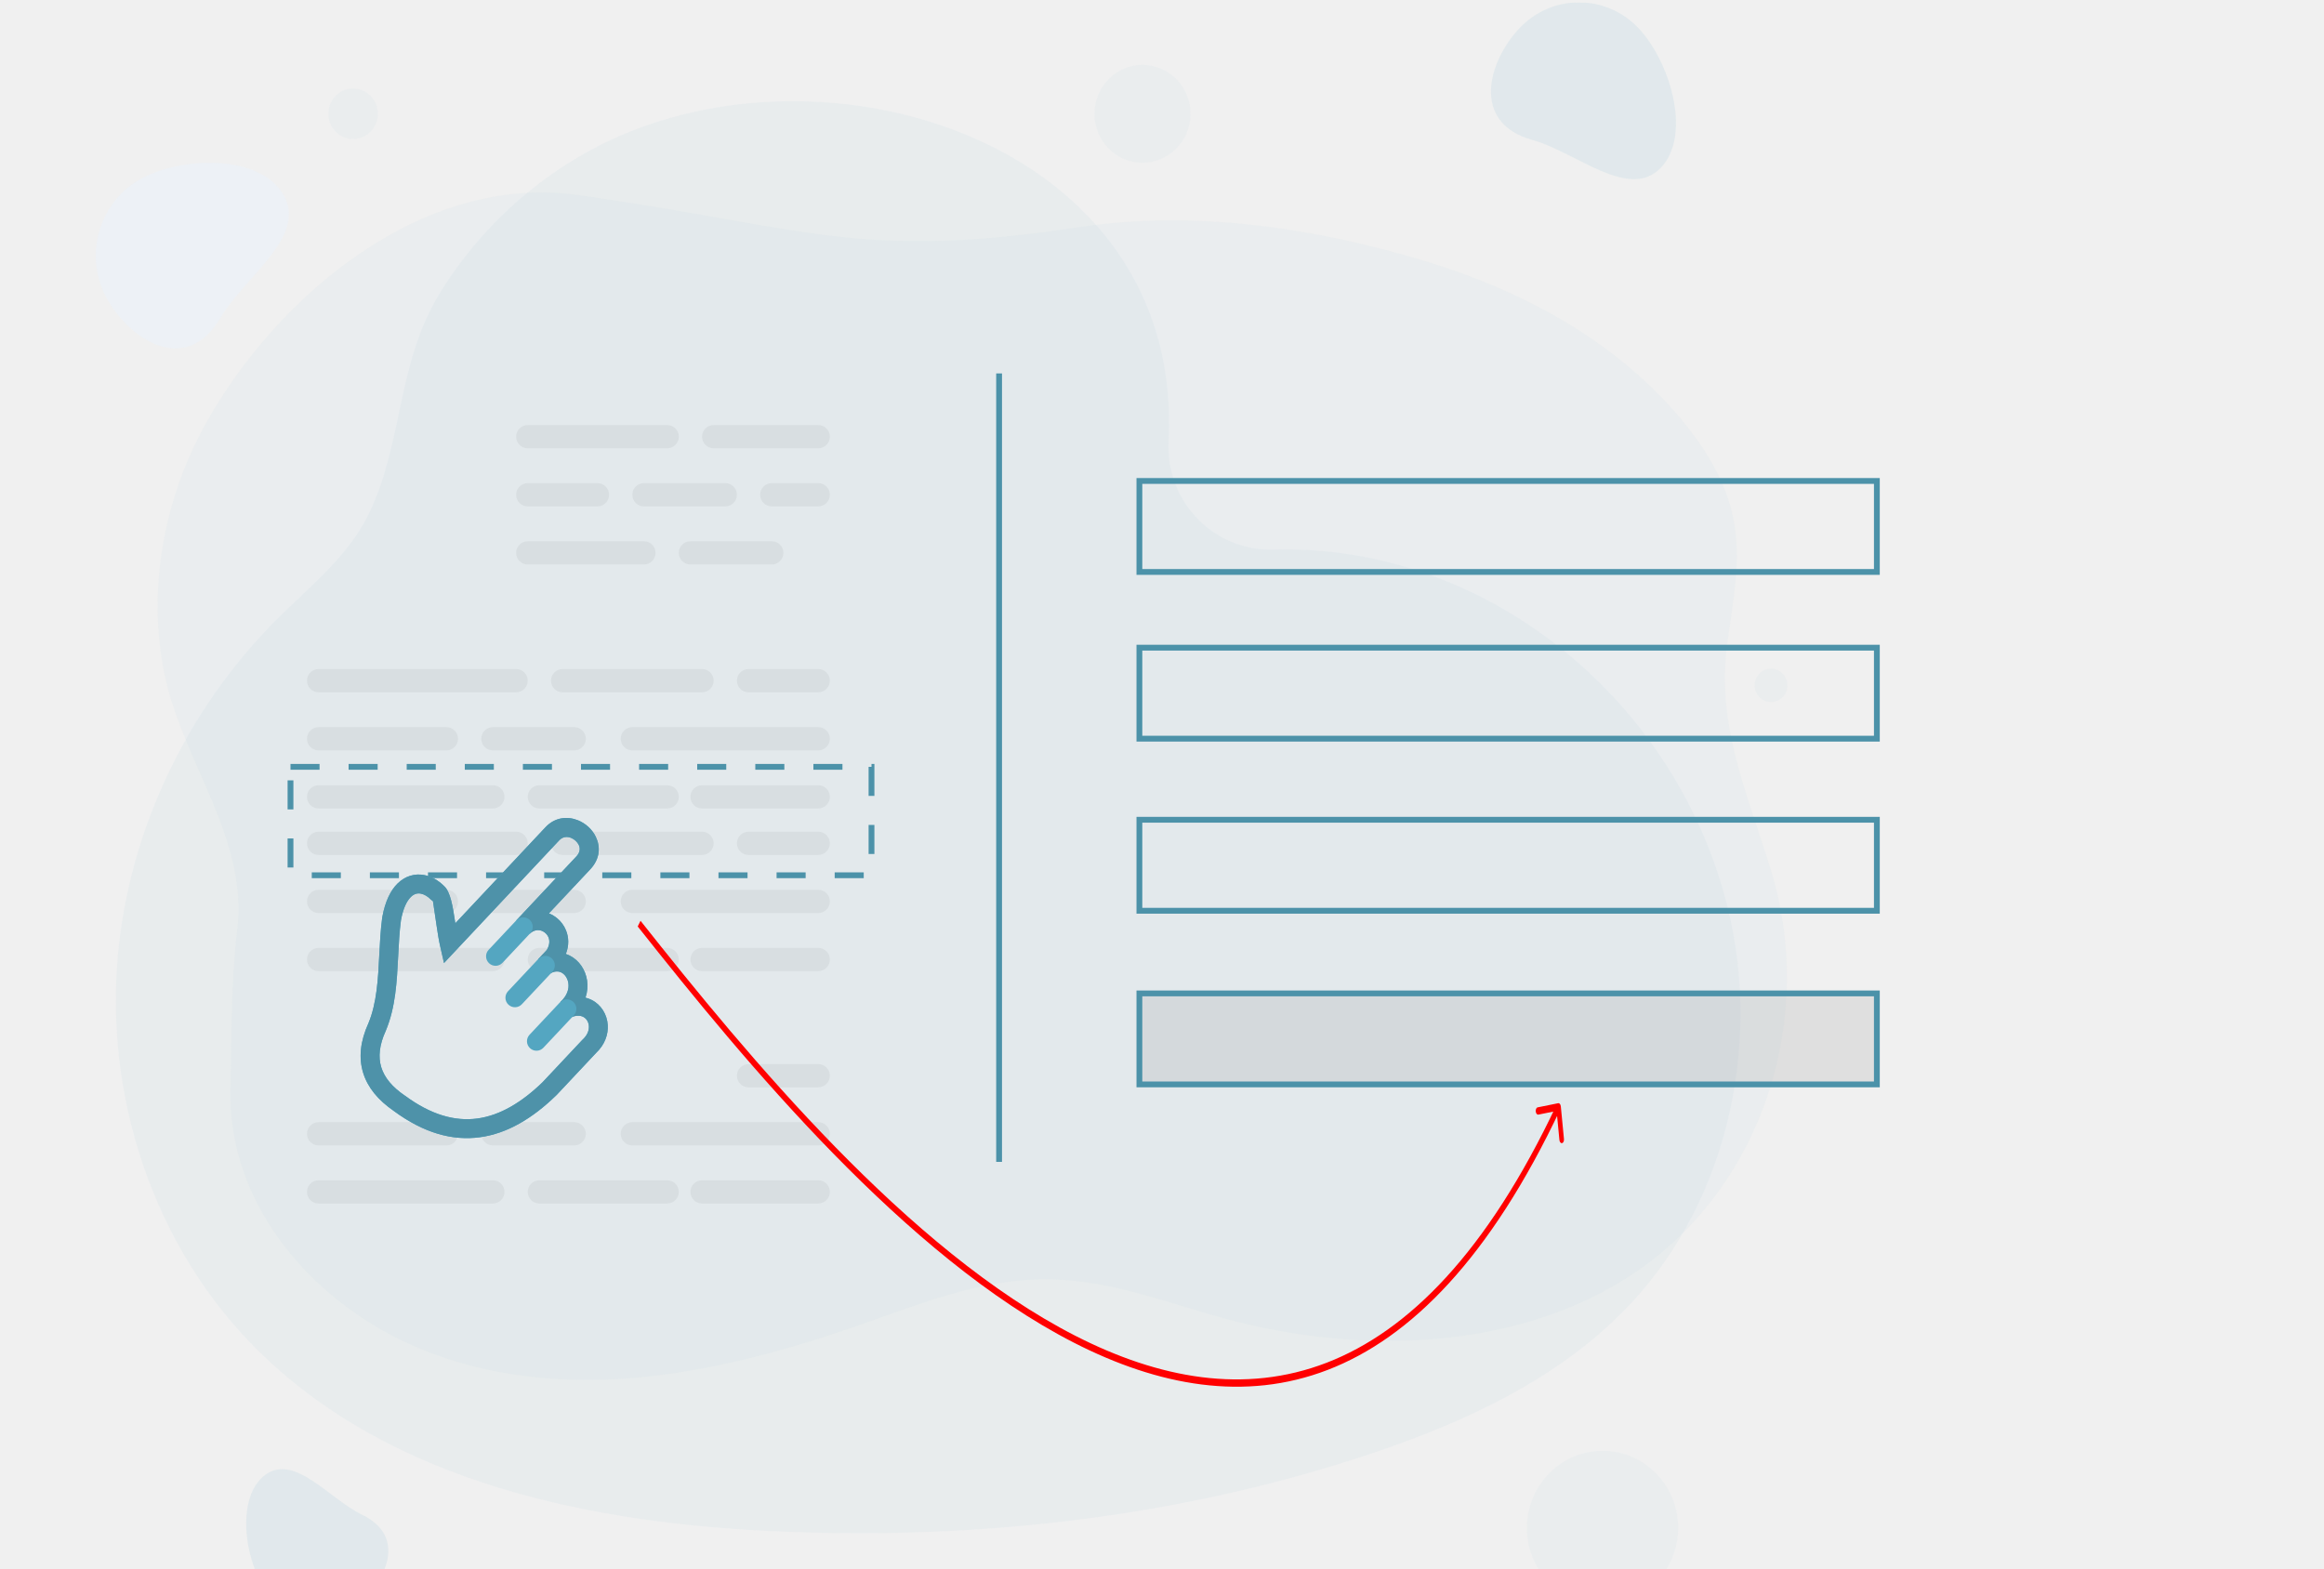
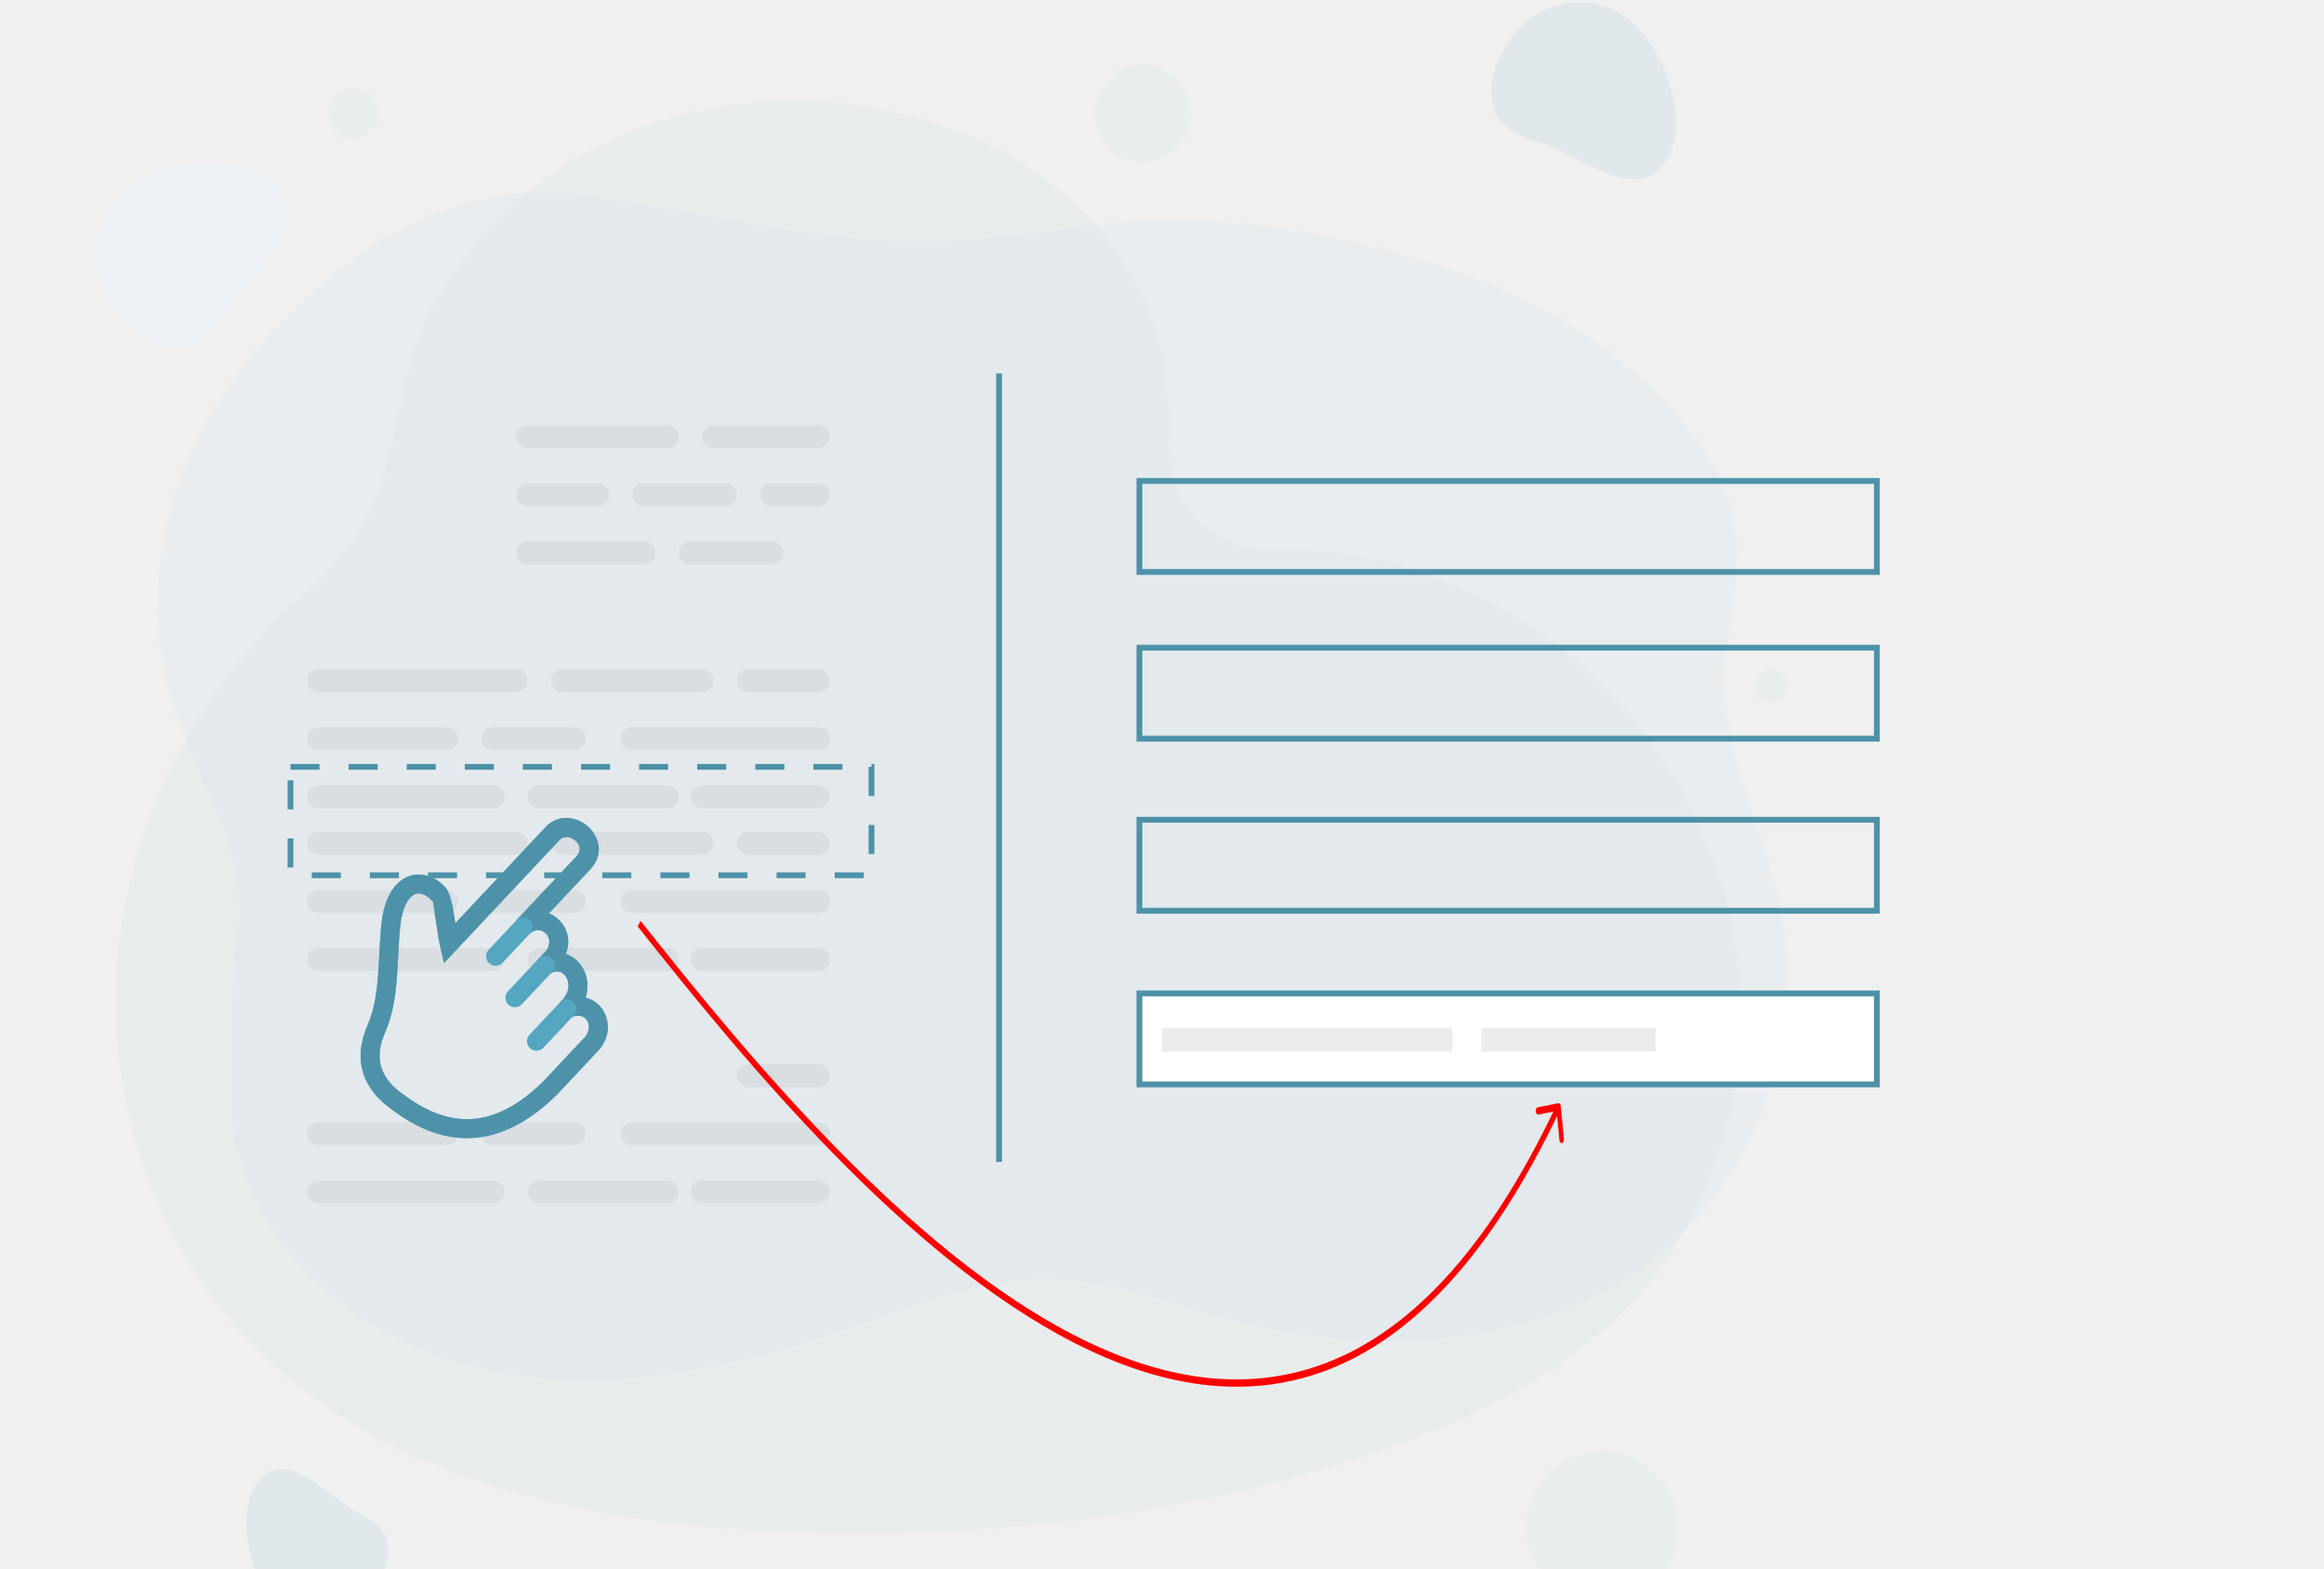
<svg xmlns="http://www.w3.org/2000/svg" width="400" height="270" viewBox="0 0 400 270" fill="none">
  <g clip-path="url(#clip0_21811_110073)">
    <g opacity="0.41">
      <path d="M20.436 181.515C19.922 176.701 19.801 171.849 20.093 167.016C21.472 144.322 31.762 122.44 47.718 106.546C53.41 100.876 59.959 95.719 63.484 88.444C69.423 76.19 68.242 62.535 75.763 50.351C83.29 38.154 94.666 28.349 107.77 22.926C146.848 6.765 203.698 26.7 201.126 75.829C201.119 76.006 201.107 76.26 201.107 76.584C200.948 86.77 209.193 94.888 219.146 94.603C255.899 93.55 288.936 120.728 297.53 156.912C303.057 180.183 297.225 206.32 281.193 223.845C269.226 236.923 252.679 244.636 236.011 250.217C202.599 261.405 167.041 265.262 131.927 263.517C99.055 261.887 64.081 254.13 41.646 229.598C29.679 216.513 22.336 199.312 20.424 181.508L20.436 181.515Z" fill="#a5c9db3d" />
    </g>
    <g opacity="0.31">
      <path d="M204.911 19.765C205.009 15.111 201.387 11.26 196.82 11.163C192.254 11.067 188.472 14.762 188.374 19.416C188.275 24.071 191.897 27.922 196.464 28.018C201.03 28.114 204.812 24.419 204.911 19.765Z" fill="#a5c9db3d" />
    </g>
    <g opacity="0.31">
      <path d="M56.514 19.811C56.634 22.208 58.641 24.054 60.992 23.927C63.348 23.8 65.159 21.758 65.038 19.354C64.917 16.956 62.91 15.111 60.56 15.238C58.203 15.364 56.393 17.407 56.514 19.811Z" fill="#a5c9db3d" />
    </g>
    <g opacity="0.31">
      <path d="M302.008 118.121C302.09 119.707 303.412 120.931 304.974 120.848C306.531 120.766 307.731 119.409 307.649 117.823C307.566 116.237 306.245 115.013 304.682 115.096C303.126 115.178 301.925 116.535 302.008 118.121Z" fill="#a5c9db3d" />
    </g>
    <g opacity="0.31">
      <path d="M288.843 263.282C288.997 255.952 283.293 249.888 276.103 249.738C268.913 249.588 262.96 255.408 262.806 262.738C262.652 270.068 268.356 276.132 275.546 276.282C282.736 276.432 288.69 270.612 288.843 263.282Z" fill="#a5c9db3d" />
    </g>
    <path opacity="0.8" d="M18.475 51.537C14.397 44.37 16.798 35.192 23.83 31.031C30.862 26.87 44.747 26.414 48.825 33.581C52.903 40.748 42.105 47.649 37.919 54.752C32.081 64.659 22.553 58.704 18.482 51.537H18.475Z" fill="#ECF1F7" />
    <path opacity="0.8" d="M61.37 276.088C56.32 279.805 49.275 278.644 45.636 273.494C41.996 268.344 40.611 257.587 45.667 253.87C50.717 250.153 56.694 258.018 62.322 260.733C70.167 264.513 66.432 272.371 61.376 276.088H61.37Z" fill="#a5c9db3d" />
    <path opacity="0.8" d="M261.572 4.805C267.048 -0.942 276.049 -1.075 281.677 4.5C287.304 10.075 291.344 23.122 285.869 28.868C280.393 34.615 271.278 26.185 263.707 24.08C253.143 21.143 256.097 10.551 261.572 4.805Z" fill="#a5c9db3d" />
    <path opacity="0.32" d="M30.73 83.35C27.033 93.98 26.023 105.593 28.417 116.578C31.632 131.35 42.716 144.34 40.829 160.095C39.699 169.551 39.895 178.215 39.667 187.507C39.197 206.579 52.549 222.372 68.206 230.275C80.923 236.694 95.387 238.387 109.342 237.163C121.906 236.059 134.274 232.768 146.216 228.683C157.725 224.751 168.892 219.86 181.304 220.228C191.626 220.533 201.192 224.364 210.987 227.021C234.369 233.37 262.032 232.469 281.907 218.706C303.695 203.624 312.492 175 304.876 149.985C300.792 136.57 295.342 124.938 297.311 110.648C298.283 103.614 299.731 96.46 298.391 89.489C297.158 83.071 293.639 77.299 289.46 72.276C278.191 58.722 262.159 50.077 245.485 44.996C226.568 39.231 205.575 36.085 185.909 39.072C147.708 44.876 139.393 39.231 99.458 33.567C72.704 29.774 47.594 51.016 35.398 72.923C33.55 76.246 31.987 79.741 30.73 83.35Z" fill="#a5c9db3d" />
    <line x1="171.961" y1="64.28" x2="171.961" y2="200" stroke="#4c92a9" />
    <rect x="196.109" y="82.79" width="126.931" height="15.663" stroke="#4c92a9" />
    <rect x="196.109" y="111.487" width="126.931" height="15.663" stroke="#4c92a9" />
    <rect x="196.109" y="141.11" width="126.931" height="15.663" stroke="#4c92a9" />
-     <rect x="196.109" y="171" width="126.931" height="15.663" stroke="#4c92a9" fill="#80808026" />
+     <rect x="196.109" y="171" width="126.931" height="15.663" stroke="#4c92a9" fill="white" />
+     <rect x="200" y="177" width="50" height="4" fill="#80808026" />
+     <rect x="255" y="177" width="30" height="4" fill="#80808026" />
    <g fill="#000000" opacity="0.05" transform="scale(2) translate(12 16)">
      <path d="M33.417,22.583h12c0.552,0,1-0.447,1-1s-0.448-1-1-1h-12c-0.552,0-1,0.447-1,1S32.865,22.583,33.417,22.583z" />
      <path d="M49.417,22.583h9c0.552,0,1-0.447,1-1s-0.448-1-1-1h-9c-0.552,0-1,0.447-1,1S48.865,22.583,49.417,22.583z" />
      <path d="M33.417,27.583h6c0.552,0,1-0.447,1-1s-0.448-1-1-1h-6c-0.552,0-1,0.447-1,1S32.865,27.583,33.417,27.583z" />
      <path d="M51.417,26.583c0-0.553-0.448-1-1-1h-7c-0.552,0-1,0.447-1,1s0.448,1,1,1h7C50.969,27.583,51.417,27.136,51.417,26.583z" />
      <path d="M33.417,32.583h10c0.552,0,1-0.447,1-1s-0.448-1-1-1h-10c-0.552,0-1,0.447-1,1S32.865,32.583,33.417,32.583z" />
      <path d="M47.417,32.583h7c0.552,0,1-0.447,1-1s-0.448-1-1-1h-7c-0.552,0-1,0.447-1,1S46.865,32.583,47.417,32.583z" />
      <path d="M58.417,25.583h-4c-0.552,0-1,0.447-1,1s0.448,1,1,1h4c0.552,0,1-0.447,1-1S58.969,25.583,58.417,25.583z" />
      <path d="M14.417,42.583c0,0.553,0.448,1,1,1h17c0.552,0,1-0.447,1-1s-0.448-1-1-1h-17C14.865,41.583,14.417,42.03,14.417,42.583z" />
      <path d="M35.417,42.583c0,0.553,0.448,1,1,1h12c0.552,0,1-0.447,1-1s-0.448-1-1-1h-12C35.865,41.583,35.417,42.03,35.417,42.583z" />
      <path d="M58.417,41.583h-6c-0.552,0-1,0.447-1,1s0.448,1,1,1h6c0.552,0,1-0.447,1-1S58.969,41.583,58.417,41.583z" />
      <path d="M15.417,48.583h11c0.552,0,1-0.447,1-1s-0.448-1-1-1h-11c-0.552,0-1,0.447-1,1S14.865,48.583,15.417,48.583z" />
      <path d="M29.417,47.583c0,0.553,0.448,1,1,1h7c0.552,0,1-0.447,1-1s-0.448-1-1-1h-7C29.865,46.583,29.417,47.03,29.417,47.583z" />
      <path d="M30.417,51.583h-15c-0.552,0-1,0.447-1,1s0.448,1,1,1h15c0.552,0,1-0.447,1-1S30.969,51.583,30.417,51.583z" />
      <path d="M45.417,51.583h-11c-0.552,0-1,0.447-1,1s0.448,1,1,1h11c0.552,0,1-0.447,1-1S45.969,51.583,45.417,51.583z" />
      <path d="M58.417,51.583h-10c-0.552,0-1,0.447-1,1s0.448,1,1,1h10c0.552,0,1-0.447,1-1S58.969,51.583,58.417,51.583z" />
      <path d="M58.417,46.583h-16c-0.552,0-1,0.447-1,1s0.448,1,1,1h16c0.552,0,1-0.447,1-1S58.969,46.583,58.417,46.583z" />
    </g>
    <g fill="#000000" opacity="0.05" transform="scale(2) translate(12 30)">
      <path d="M14.417,42.583c0,0.553,0.448,1,1,1h17c0.552,0,1-0.447,1-1s-0.448-1-1-1h-17C14.865,41.583,14.417,42.03,14.417,42.583z" />
      <path d="M35.417,42.583c0,0.553,0.448,1,1,1h12c0.552,0,1-0.447,1-1s-0.448-1-1-1h-12C35.865,41.583,35.417,42.03,35.417,42.583z" />
      <path d="M58.417,41.583h-6c-0.552,0-1,0.447-1,1s0.448,1,1,1h6c0.552,0,1-0.447,1-1S58.969,41.583,58.417,41.583z" />
      <path d="M15.417,48.583h11c0.552,0,1-0.447,1-1s-0.448-1-1-1h-11c-0.552,0-1,0.447-1,1S14.865,48.583,15.417,48.583z" />
      <path d="M29.417,47.583c0,0.553,0.448,1,1,1h7c0.552,0,1-0.447,1-1s-0.448-1-1-1h-7C29.865,46.583,29.417,47.03,29.417,47.583z" />
      <path d="M30.417,51.583h-15c-0.552,0-1,0.447-1,1s0.448,1,1,1h15c0.552,0,1-0.447,1-1S30.969,51.583,30.417,51.583z" />
      <path d="M45.417,51.583h-11c-0.552,0-1,0.447-1,1s0.448,1,1,1h11c0.552,0,1-0.447,1-1S45.969,51.583,45.417,51.583z" />
      <path d="M58.417,51.583h-10c-0.552,0-1,0.447-1,1s0.448,1,1,1h10c0.552,0,1-0.447,1-1S58.969,51.583,58.417,51.583z" />
      <path d="M58.417,46.583h-16c-0.552,0-1,0.447-1,1s0.448,1,1,1h16c0.552,0,1-0.447,1-1S58.969,46.583,58.417,46.583z" />
    </g>
    <g fill="#000000" opacity="0.05" transform="scale(2) translate(12 50)">
      <path d="M58.417,41.583h-6c-0.552,0-1,0.447-1,1s0.448,1,1,1h6c0.552,0,1-0.447,1-1S58.969,41.583,58.417,41.583z" />
      <path d="M15.417,48.583h11c0.552,0,1-0.447,1-1s-0.448-1-1-1h-11c-0.552,0-1,0.447-1,1S14.865,48.583,15.417,48.583z" />
      <path d="M29.417,47.583c0,0.553,0.448,1,1,1h7c0.552,0,1-0.447,1-1s-0.448-1-1-1h-7C29.865,46.583,29.417,47.03,29.417,47.583z" />
      <path d="M30.417,51.583h-15c-0.552,0-1,0.447-1,1s0.448,1,1,1h15c0.552,0,1-0.447,1-1S30.969,51.583,30.417,51.583z" />
      <path d="M45.417,51.583h-11c-0.552,0-1,0.447-1,1s0.448,1,1,1h11c0.552,0,1-0.447,1-1S45.969,51.583,45.417,51.583z" />
      <path d="M58.417,51.583h-10c-0.552,0-1,0.447-1,1s0.448,1,1,1h10c0.552,0,1-0.447,1-1S58.969,51.583,58.417,51.583z" />
      <path d="M58.417,46.583h-16c-0.552,0-1,0.447-1,1s0.448,1,1,1h16c0.552,0,1-0.447,1-1S58.969,46.583,58.417,46.583z" />
    </g>
    <rect x="50" y="132" width="100" height="18.663" stroke="#4c92a9" stroke-dasharray="5 5" />
    <g transform="rotate(50) translate(-5 -190) skewX(25)">
      <path d="M273.851 106.624C273.657 106.428 273.34 106.426 273.144 106.62L269.945 109.785C269.748 109.979 269.747 110.295 269.941 110.492C270.135 110.688 270.452 110.69 270.648 110.496L273.492 107.683L276.305 110.527C276.499 110.723 276.815 110.725 277.012 110.53C277.208 110.336 277.21 110.02 277.016 109.823L273.851 106.624ZM100.528 208.427C129.931 209.283 173.118 209.649 209.033 196.961C226.999 190.614 243.175 180.99 254.895 166.5C266.621 152.003 273.855 132.674 273.996 106.978L272.996 106.973C272.856 132.472 265.683 151.573 254.118 165.871C242.547 180.176 226.549 189.712 208.699 196.018C172.983 208.636 129.973 208.284 100.558 207.428L100.528 208.427Z" fill="red" />
    </g>
    <g clip-path="url(#clip1_21811_110073)" transform="translate(-1 -65)">
      <path fill-rule="evenodd" clip-rule="evenodd" d="M96.753 253.53C92.621 257.558 88.259 260.131 83.593 260.761C78.877 261.397 73.953 260.052 68.769 256.228L68.771 256.225C66.067 254.369 64.278 252.192 63.502 249.661C62.717 247.098 62.989 244.256 64.421 241.109C65.862 237.632 66.071 233.521 66.279 229.411C66.388 227.251 66.498 225.092 66.786 222.942L66.797 222.874C67.295 220.108 68.257 218.227 69.437 217.072C70.103 216.421 70.838 215.989 71.605 215.753C72.392 215.512 73.197 215.476 73.988 215.62C75.233 215.847 76.429 216.518 77.428 217.514C78.549 218.493 78.947 221.13 79.344 223.767L79.368 223.923L94.88 207.401C96.531 205.644 98.685 205.47 100.505 206.211C101.159 206.477 101.768 206.869 102.291 207.352C102.813 207.835 103.249 208.413 103.553 209.05C104.37 210.759 104.299 212.827 102.594 214.643L95.479 222.222C96.008 222.433 96.5 222.729 96.934 223.095C97.569 223.631 98.084 224.322 98.412 225.123C98.905 226.323 98.975 227.743 98.392 229.211C98.633 229.292 98.866 229.39 99.092 229.505C99.885 229.909 100.563 230.52 101.073 231.268C101.572 231.998 101.914 232.857 102.048 233.775C102.186 234.719 102.114 235.73 101.776 236.732C102.144 236.822 102.493 236.951 102.819 237.115C103.645 237.527 104.318 238.156 104.799 238.92C105.269 239.667 105.552 240.54 105.607 241.457C105.703 243.062 105.111 244.806 103.617 246.228L96.805 253.484L96.753 253.53ZM83.154 257.535C87.055 257.008 90.799 254.77 94.425 251.249L94.422 251.247L101.239 243.987L101.318 243.912C102.09 243.196 102.399 242.369 102.356 241.638C102.334 241.275 102.227 240.937 102.05 240.655C101.883 240.39 101.649 240.172 101.363 240.028C100.842 239.768 100.114 239.756 99.235 240.144L97.469 237.454C98.607 236.415 98.969 235.233 98.824 234.243C98.761 233.811 98.609 233.42 98.39 233.1C98.183 232.797 97.918 232.555 97.617 232.401C97.102 232.139 96.426 232.146 95.691 232.577L93.673 230.053L95.114 228.519C95.605 227.692 95.642 226.935 95.403 226.351C95.28 226.052 95.081 225.787 94.833 225.577C94.588 225.371 94.299 225.223 93.994 225.154C93.425 225.024 92.767 225.173 92.184 225.723L89.871 223.42L100.211 212.406C100.841 211.736 100.892 211.022 100.621 210.457C100.493 210.19 100.305 209.942 100.076 209.731C99.847 209.519 99.577 209.345 99.286 209.227C98.625 208.958 97.85 209.015 97.263 209.639L77.42 230.775L76.736 227.781C76.518 226.825 76.324 225.535 76.129 224.245C75.819 222.186 75.533 220.14 75.521 220.133L75.183 219.868C74.631 219.304 74.014 218.933 73.415 218.824C73.127 218.772 72.841 218.782 72.573 218.865C72.285 218.953 71.997 219.126 71.723 219.395C70.996 220.107 70.379 221.394 70.011 223.407C69.747 225.388 69.64 227.486 69.534 229.583C69.311 233.985 69.088 238.388 67.406 242.413L67.385 242.463C66.301 244.842 66.071 246.915 66.621 248.709C67.177 250.524 68.548 252.139 70.655 253.576L70.706 253.606C75.155 256.89 79.283 258.057 83.154 257.535Z" fill="#54a6c1" />
      <path fill-rule="evenodd" clip-rule="evenodd" d="M96.753 253.53C92.621 257.558 88.259 260.131 83.593 260.761C78.877 261.397 73.953 260.052 68.769 256.228L68.771 256.225C66.067 254.369 64.278 252.192 63.502 249.661C62.717 247.098 62.989 244.256 64.421 241.109C65.862 237.632 66.071 233.521 66.279 229.411C66.388 227.251 66.498 225.092 66.786 222.942L66.797 222.874C67.295 220.108 68.257 218.227 69.437 217.072C70.103 216.421 70.838 215.989 71.605 215.753C72.392 215.512 73.197 215.476 73.988 215.62C75.233 215.847 76.429 216.518 77.428 217.514C78.549 218.493 78.947 221.13 79.344 223.767L79.368 223.923L94.88 207.401C96.531 205.644 98.685 205.47 100.505 206.211C101.159 206.477 101.768 206.869 102.291 207.352C102.813 207.835 103.249 208.413 103.553 209.05C104.37 210.759 104.299 212.827 102.594 214.643L95.479 222.222C96.008 222.433 96.5 222.729 96.934 223.095C97.569 223.631 98.084 224.322 98.412 225.123C98.905 226.323 98.975 227.743 98.392 229.211C98.633 229.292 98.866 229.39 99.092 229.505C99.885 229.909 100.563 230.52 101.073 231.268C101.572 231.998 101.914 232.857 102.048 233.775C102.186 234.719 102.114 235.73 101.776 236.732C102.144 236.822 102.493 236.951 102.819 237.115C103.645 237.527 104.318 238.156 104.799 238.92C105.269 239.667 105.552 240.54 105.607 241.457C105.703 243.062 105.111 244.806 103.617 246.228L96.805 253.484L96.753 253.53ZM83.154 257.535C87.055 257.008 90.799 254.77 94.425 251.249L94.422 251.247L101.239 243.987L101.318 243.912C102.09 243.196 102.399 242.369 102.356 241.638C102.334 241.275 102.227 240.937 102.05 240.655C101.883 240.39 101.649 240.172 101.363 240.028C100.842 239.768 100.114 239.756 99.235 240.144L97.469 237.454C98.607 236.415 98.969 235.233 98.824 234.243C98.761 233.811 98.609 233.42 98.39 233.1C98.183 232.797 97.918 232.555 97.617 232.401C97.102 232.139 96.426 232.146 95.691 232.577L93.673 230.053L95.114 228.519C95.605 227.692 95.642 226.935 95.403 226.351C95.28 226.052 95.081 225.787 94.833 225.577C94.588 225.371 94.299 225.223 93.994 225.154C93.425 225.024 92.767 225.173 92.184 225.723L89.871 223.42L100.211 212.406C100.841 211.736 100.892 211.022 100.621 210.457C100.493 210.19 100.305 209.942 100.076 209.731C99.847 209.519 99.577 209.345 99.286 209.227C98.625 208.958 97.85 209.015 97.263 209.639L77.42 230.775L76.736 227.781C76.518 226.825 76.324 225.535 76.129 224.245C75.819 222.186 75.533 220.14 75.521 220.133L75.183 219.868C74.631 219.304 74.014 218.933 73.415 218.824C73.127 218.772 72.841 218.782 72.573 218.865C72.285 218.953 71.997 219.126 71.723 219.395C70.996 220.107 70.379 221.394 70.011 223.407C69.747 225.388 69.64 227.486 69.534 229.583C69.311 233.985 69.088 238.388 67.406 242.413L67.385 242.463C66.301 244.842 66.071 246.915 66.621 248.709C67.177 250.524 68.548 252.139 70.655 253.576L70.706 253.606C75.155 256.89 79.283 258.057 83.154 257.535Z" fill="#4e92a9" />
      <path fill-rule="evenodd" clip-rule="evenodd" d="M89.868 223.421C90.484 222.764 91.518 222.732 92.176 223.35C92.835 223.969 92.868 225.002 92.251 225.659L87.484 230.736C86.867 231.393 85.834 231.425 85.176 230.807C84.517 230.188 84.484 229.155 85.1 228.498L89.868 223.421Z" fill="#54a6c1" />
      <path fill-rule="evenodd" clip-rule="evenodd" d="M93.672 230.053C94.289 229.396 95.322 229.364 95.981 229.982C96.639 230.6 96.673 231.633 96.056 232.29L90.819 237.868C90.203 238.525 89.169 238.557 88.511 237.939C87.852 237.321 87.819 236.288 88.436 235.63L93.672 230.053Z" fill="#54a6c1" />
      <path fill-rule="evenodd" clip-rule="evenodd" d="M97.379 237.538C97.996 236.881 99.029 236.849 99.688 237.468C100.346 238.086 100.38 239.119 99.763 239.776L94.526 245.354C93.909 246.01 92.876 246.042 92.218 245.424C91.559 244.806 91.526 243.773 92.142 243.116L97.379 237.538Z" fill="#54a6c1" />
    </g>
  </g>
  <defs>
    <clipPath id="clip0_21811_110073">
      <rect width="324" height="309.19" fill="white" transform="translate(0 0.405273)" />
    </clipPath>
    <clipPath id="clip1_21811_110073">
      <rect width="44.892" height="58.787" fill="white" transform="matrix(0.729032 0.68448 -0.684476 0.729035 89.6758 195.508)" />
    </clipPath>
  </defs>
</svg>
